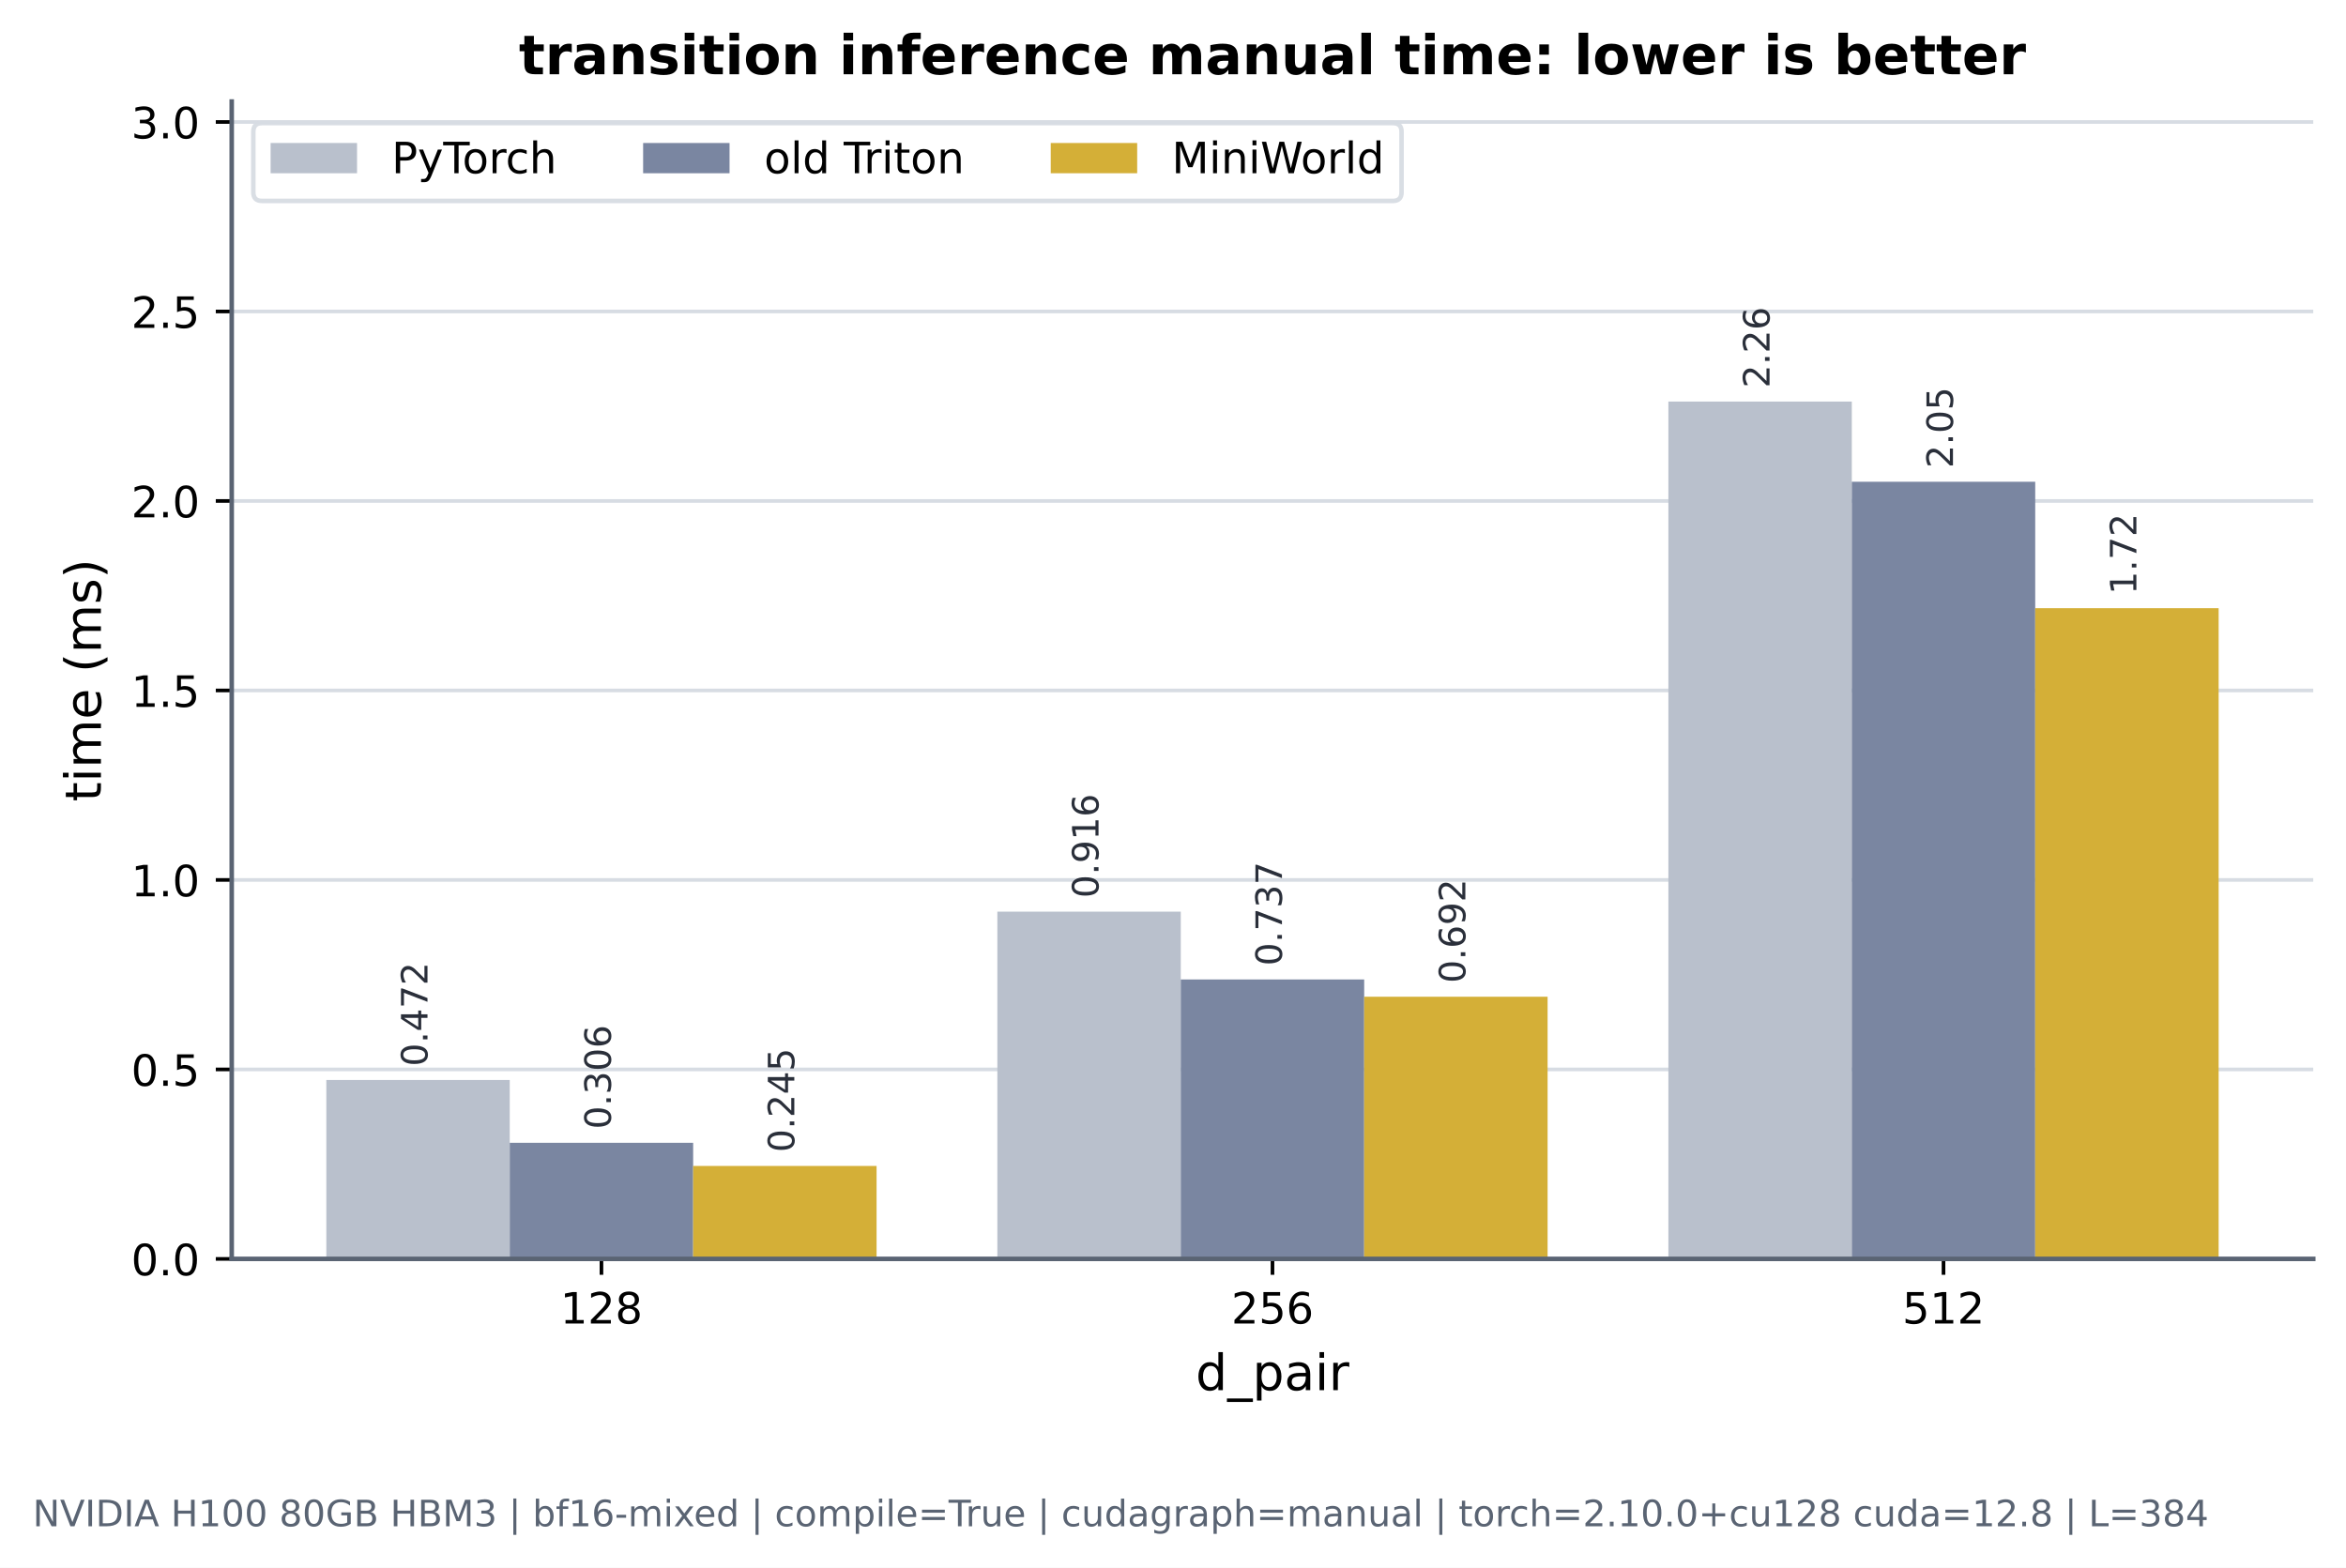
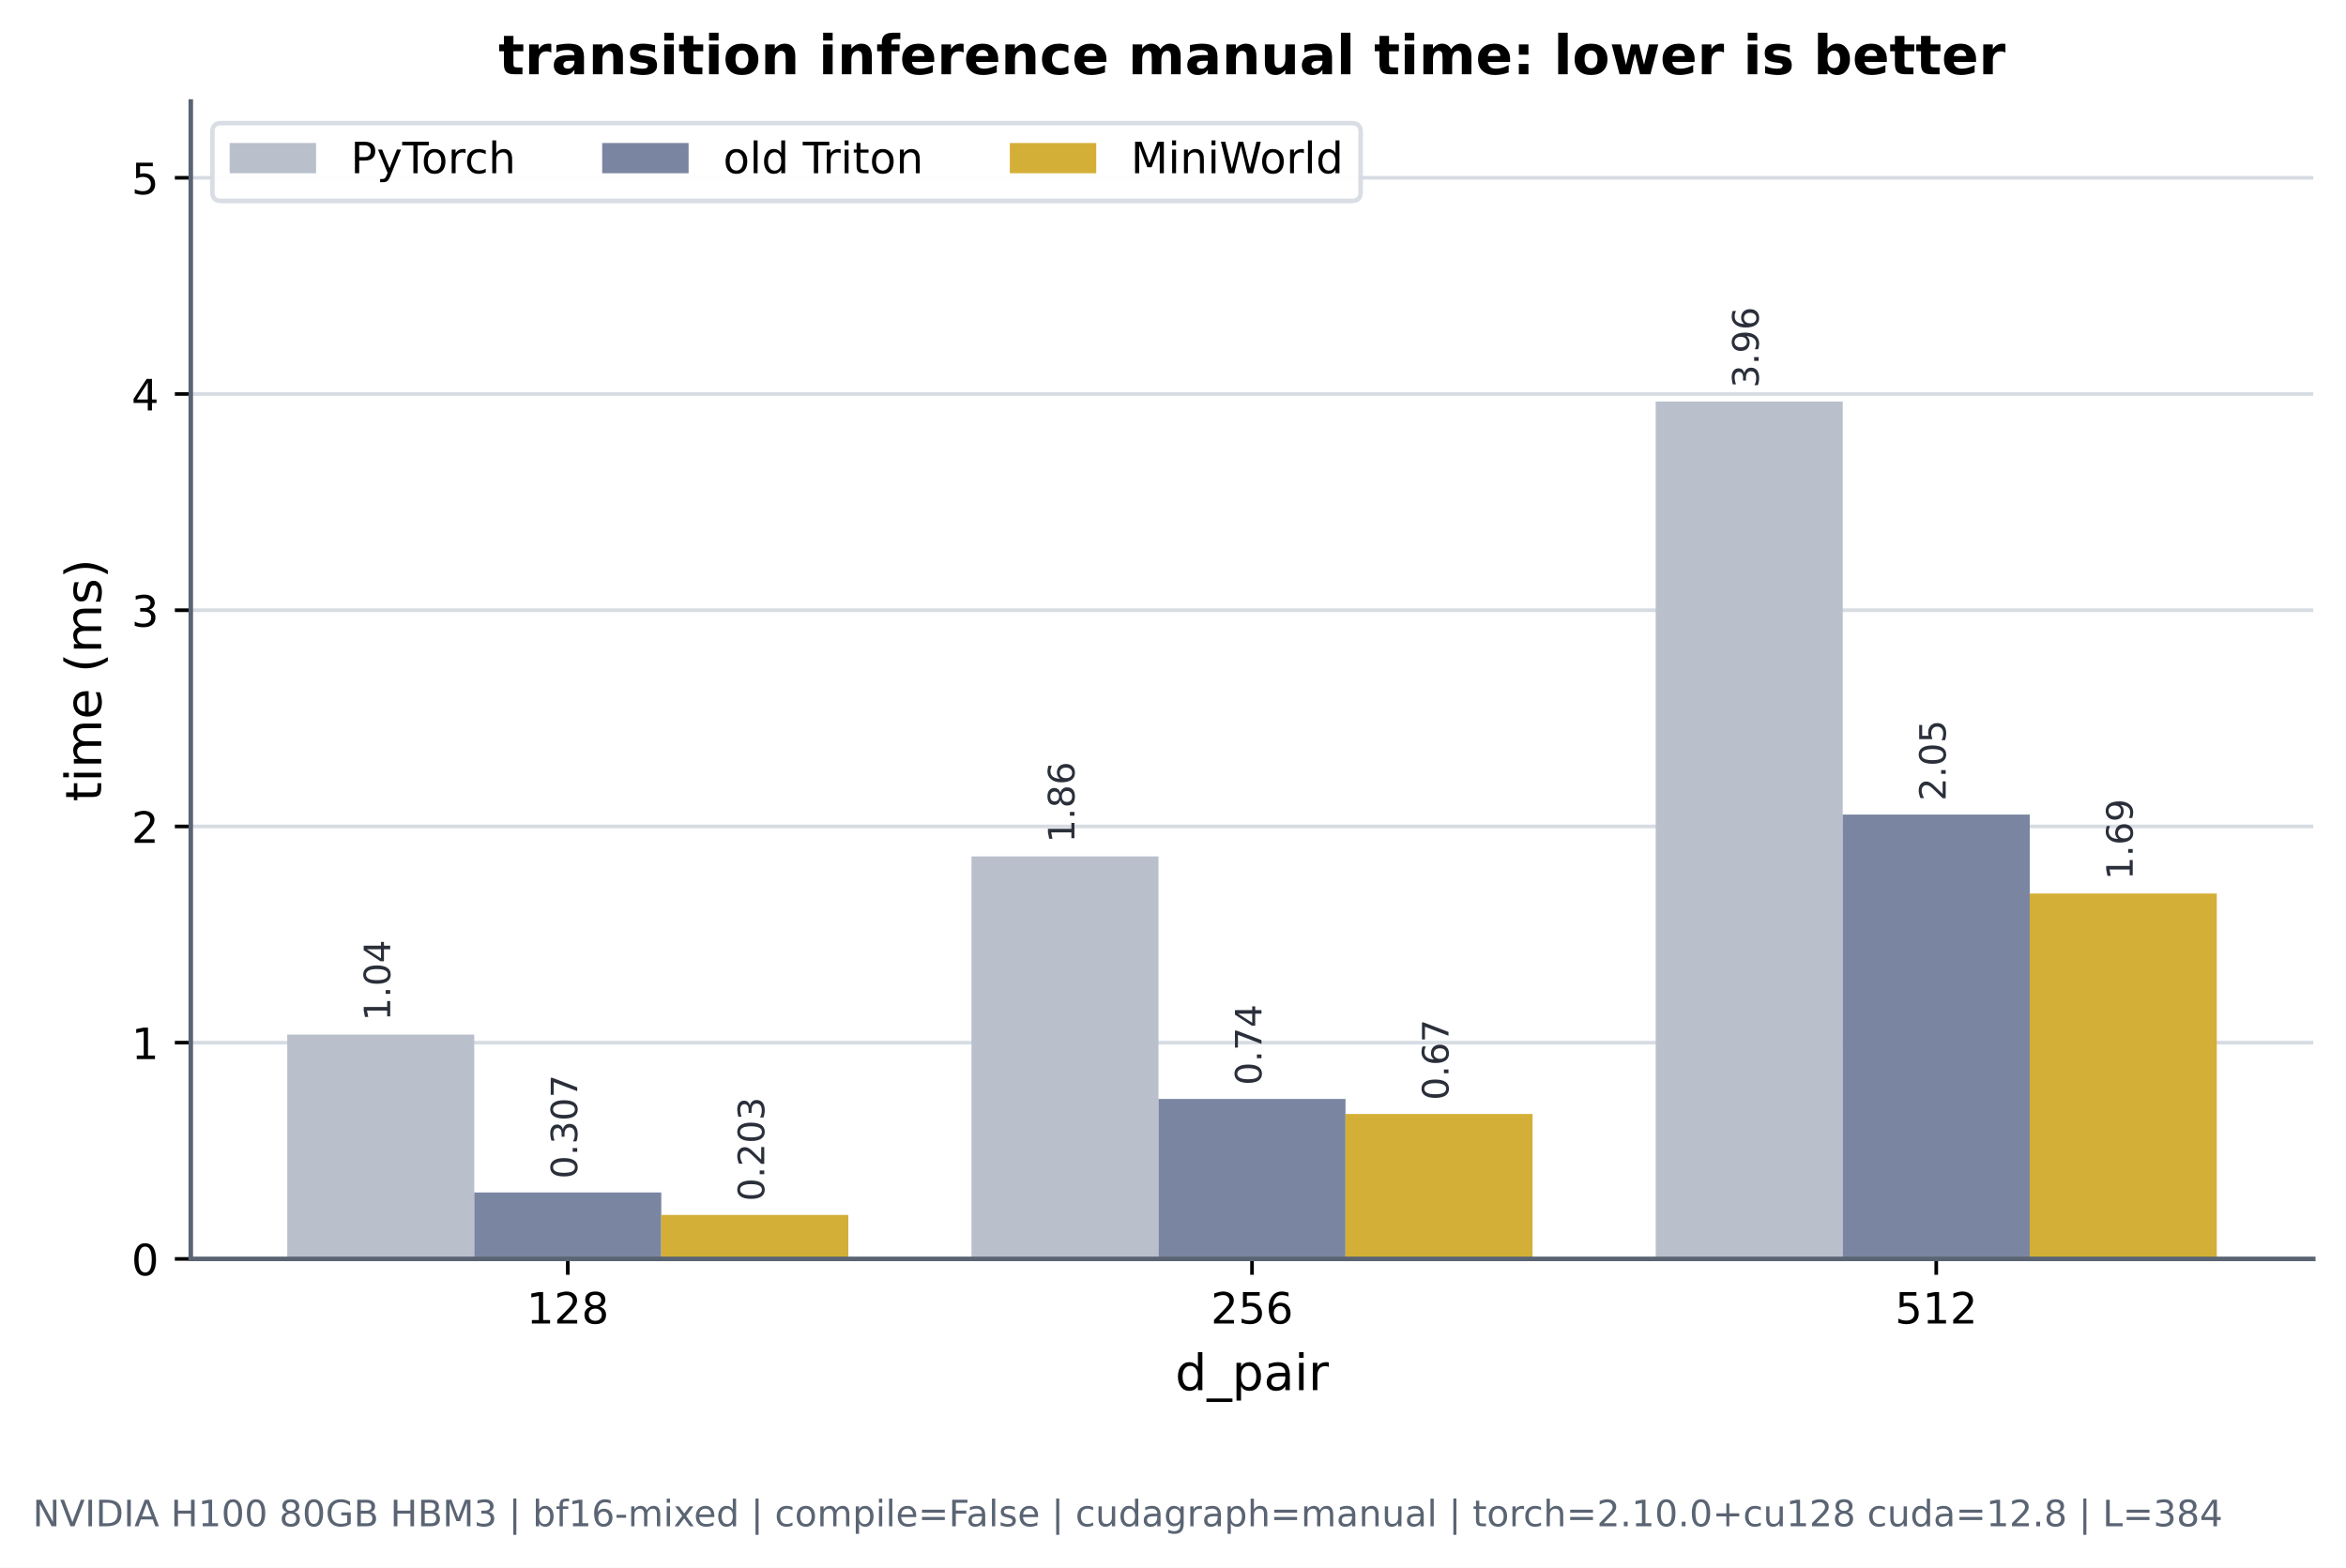
<svg xmlns="http://www.w3.org/2000/svg" xmlns:xlink="http://www.w3.org/1999/xlink" width="515.736pt" height="344.665pt" viewBox="0 0 515.736 344.665" version="1.1">
  <defs>
    <style type="text/css">*{stroke-linejoin: round; stroke-linecap: butt}</style>
  </defs>
  <g id="figure_1">
    <g id="patch_1">
      <path d="M 0 344.665  L 515.736 344.665  L 515.736 0  L 0 0  z " style="fill: #ffffff" />
    </g>
    <g id="axes_1">
      <g id="patch_2">
-         <path d="M 50.939 276.762  L 508.536 276.762  L 508.536 22.318  L 50.939 22.318  z " style="fill: #ffffff" />
+         <path d="M 41.939 276.762  L 508.536 276.762  L 508.536 22.318  L 41.939 22.318  z " style="fill: #ffffff" />
      </g>
      <g id="matplotlib.axis_1">
        <g id="xtick_1">
          <g id="line2d_1">
            <defs>
-               <path id="mb11376b01a" d="M 0 0  L 0 3.5  " style="stroke: #000000; stroke-width: 0.8" />
+               <path id="m200c938195" d="M 0 0  L 0 3.5  " style="stroke: #000000; stroke-width: 0.8" />
            </defs>
            <g>
-               <use xlink:href="#mb11376b01a" x="132.22" y="276.762" style="stroke: #000000; stroke-width: 0.8" />
+               <use xlink:href="#m200c938195" x="124.819" y="276.762" style="stroke: #000000; stroke-width: 0.8" />
            </g>
          </g>
          <g id="text_1">
-             <text style="font-size: 9.5px; font-family: 'DejaVu Sans', 'Arial', 'Helvetica', sans-serif; text-anchor: middle" x="132.22" y="290.98" transform="rotate(-0 132.2204 290.9801)">128</text>
+             <text style="font-size: 9.5px; font-family: 'DejaVu Sans', 'Arial', 'Helvetica', sans-serif; text-anchor: middle" x="124.819" y="290.98" transform="rotate(-0 124.819 290.9801)">128</text>
          </g>
        </g>
        <g id="xtick_2">
          <g id="line2d_2">
            <g>
-               <use xlink:href="#mb11376b01a" x="279.737" y="276.762" style="stroke: #000000; stroke-width: 0.8" />
+               <use xlink:href="#m200c938195" x="275.237" y="276.762" style="stroke: #000000; stroke-width: 0.8" />
            </g>
          </g>
          <g id="text_2">
-             <text style="font-size: 9.5px; font-family: 'DejaVu Sans', 'Arial', 'Helvetica', sans-serif; text-anchor: middle" x="279.737" y="290.98" transform="rotate(-0 279.7373 290.9801)">256</text>
+             <text style="font-size: 9.5px; font-family: 'DejaVu Sans', 'Arial', 'Helvetica', sans-serif; text-anchor: middle" x="275.237" y="290.98" transform="rotate(-0 275.2373 290.9801)">256</text>
          </g>
        </g>
        <g id="xtick_3">
          <g id="line2d_3">
            <g>
-               <use xlink:href="#mb11376b01a" x="427.254" y="276.762" style="stroke: #000000; stroke-width: 0.8" />
+               <use xlink:href="#m200c938195" x="425.656" y="276.762" style="stroke: #000000; stroke-width: 0.8" />
            </g>
          </g>
          <g id="text_3">
-             <text style="font-size: 9.5px; font-family: 'DejaVu Sans', 'Arial', 'Helvetica', sans-serif; text-anchor: middle" x="427.254" y="290.98" transform="rotate(-0 427.2542 290.9801)">512</text>
+             <text style="font-size: 9.5px; font-family: 'DejaVu Sans', 'Arial', 'Helvetica', sans-serif; text-anchor: middle" x="425.656" y="290.98" transform="rotate(-0 425.6555 290.9801)">512</text>
          </g>
        </g>
        <g id="text_4">
-           <text style="font-size: 11px; font-family: 'DejaVu Sans', 'Arial', 'Helvetica', sans-serif; text-anchor: middle" x="279.737" y="305.621" transform="rotate(-0 279.7373 305.6206)">d_pair</text>
+           <text style="font-size: 11px; font-family: 'DejaVu Sans', 'Arial', 'Helvetica', sans-serif; text-anchor: middle" x="275.237" y="305.621" transform="rotate(-0 275.2373 305.6206)">d_pair</text>
        </g>
      </g>
      <g id="matplotlib.axis_2">
        <g id="ytick_1">
          <g id="line2d_4">
-             <path d="M 50.939 276.762  L 508.536 276.762  " clip-path="url(#pc32edc20db)" style="fill: none; stroke: #d7dce3; stroke-width: 0.8; stroke-linecap: square" />
+             <path d="M 41.939 276.762  L 508.536 276.762  " clip-path="url(#pf196909f9f)" style="fill: none; stroke: #d7dce3; stroke-width: 0.8; stroke-linecap: square" />
          </g>
          <g id="line2d_5">
            <defs>
-               <path id="m8113ba65eb" d="M 0 0  L -3.5 0  " style="stroke: #000000; stroke-width: 0.8" />
+               <path id="mbc3a599fed" d="M 0 0  L -3.5 0  " style="stroke: #000000; stroke-width: 0.8" />
            </defs>
            <g>
-               <use xlink:href="#m8113ba65eb" x="50.939" y="276.762" style="stroke: #000000; stroke-width: 0.8" />
+               <use xlink:href="#mbc3a599fed" x="41.939" y="276.762" style="stroke: #000000; stroke-width: 0.8" />
            </g>
          </g>
          <g id="text_5">
-             <text style="font-size: 9.5px; font-family: 'DejaVu Sans', 'Arial', 'Helvetica', sans-serif; text-anchor: end" x="43.939" y="280.371" transform="rotate(-0 43.93858 280.3712)">0.0</text>
+             <text style="font-size: 9.5px; font-family: 'DejaVu Sans', 'Arial', 'Helvetica', sans-serif; text-anchor: end" x="34.939" y="280.371" transform="rotate(-0 34.93858 280.3712)">0</text>
          </g>
        </g>
        <g id="ytick_2">
          <g id="line2d_6">
-             <path d="M 50.939 235.104  L 508.536 235.104  " clip-path="url(#pc32edc20db)" style="fill: none; stroke: #d7dce3; stroke-width: 0.8; stroke-linecap: square" />
+             <path d="M 41.939 229.226  L 508.536 229.226  " clip-path="url(#pf196909f9f)" style="fill: none; stroke: #d7dce3; stroke-width: 0.8; stroke-linecap: square" />
          </g>
          <g id="line2d_7">
            <g>
-               <use xlink:href="#m8113ba65eb" x="50.939" y="235.104" style="stroke: #000000; stroke-width: 0.8" />
+               <use xlink:href="#mbc3a599fed" x="41.939" y="229.226" style="stroke: #000000; stroke-width: 0.8" />
            </g>
          </g>
          <g id="text_6">
-             <text style="font-size: 9.5px; font-family: 'DejaVu Sans', 'Arial', 'Helvetica', sans-serif; text-anchor: end" x="43.939" y="238.713" transform="rotate(-0 43.93858 238.7132)">0.5</text>
+             <text style="font-size: 9.5px; font-family: 'DejaVu Sans', 'Arial', 'Helvetica', sans-serif; text-anchor: end" x="34.939" y="232.835" transform="rotate(-0 34.93858 232.835)">1</text>
          </g>
        </g>
        <g id="ytick_3">
          <g id="line2d_8">
-             <path d="M 50.939 193.446  L 508.536 193.446  " clip-path="url(#pc32edc20db)" style="fill: none; stroke: #d7dce3; stroke-width: 0.8; stroke-linecap: square" />
+             <path d="M 41.939 181.69  L 508.536 181.69  " clip-path="url(#pf196909f9f)" style="fill: none; stroke: #d7dce3; stroke-width: 0.8; stroke-linecap: square" />
          </g>
          <g id="line2d_9">
            <g>
-               <use xlink:href="#m8113ba65eb" x="50.939" y="193.446" style="stroke: #000000; stroke-width: 0.8" />
+               <use xlink:href="#mbc3a599fed" x="41.939" y="181.69" style="stroke: #000000; stroke-width: 0.8" />
            </g>
          </g>
          <g id="text_7">
-             <text style="font-size: 9.5px; font-family: 'DejaVu Sans', 'Arial', 'Helvetica', sans-serif; text-anchor: end" x="43.939" y="197.055" transform="rotate(-0 43.93858 197.0551)">1.0</text>
+             <text style="font-size: 9.5px; font-family: 'DejaVu Sans', 'Arial', 'Helvetica', sans-serif; text-anchor: end" x="34.939" y="185.299" transform="rotate(-0 34.93858 185.2987)">2</text>
          </g>
        </g>
        <g id="ytick_4">
          <g id="line2d_10">
-             <path d="M 50.939 151.788  L 508.536 151.788  " clip-path="url(#pc32edc20db)" style="fill: none; stroke: #d7dce3; stroke-width: 0.8; stroke-linecap: square" />
+             <path d="M 41.939 134.153  L 508.536 134.153  " clip-path="url(#pf196909f9f)" style="fill: none; stroke: #d7dce3; stroke-width: 0.8; stroke-linecap: square" />
          </g>
          <g id="line2d_11">
            <g>
-               <use xlink:href="#m8113ba65eb" x="50.939" y="151.788" style="stroke: #000000; stroke-width: 0.8" />
+               <use xlink:href="#mbc3a599fed" x="41.939" y="134.153" style="stroke: #000000; stroke-width: 0.8" />
            </g>
          </g>
          <g id="text_8">
-             <text style="font-size: 9.5px; font-family: 'DejaVu Sans', 'Arial', 'Helvetica', sans-serif; text-anchor: end" x="43.939" y="155.397" transform="rotate(-0 43.93858 155.397)">1.5</text>
+             <text style="font-size: 9.5px; font-family: 'DejaVu Sans', 'Arial', 'Helvetica', sans-serif; text-anchor: end" x="34.939" y="137.762" transform="rotate(-0 34.93858 137.7624)">3</text>
          </g>
        </g>
        <g id="ytick_5">
          <g id="line2d_12">
-             <path d="M 50.939 110.13  L 508.536 110.13  " clip-path="url(#pc32edc20db)" style="fill: none; stroke: #d7dce3; stroke-width: 0.8; stroke-linecap: square" />
+             <path d="M 41.939 86.617  L 508.536 86.617  " clip-path="url(#pf196909f9f)" style="fill: none; stroke: #d7dce3; stroke-width: 0.8; stroke-linecap: square" />
          </g>
          <g id="line2d_13">
            <g>
-               <use xlink:href="#m8113ba65eb" x="50.939" y="110.13" style="stroke: #000000; stroke-width: 0.8" />
+               <use xlink:href="#mbc3a599fed" x="41.939" y="86.617" style="stroke: #000000; stroke-width: 0.8" />
            </g>
          </g>
          <g id="text_9">
-             <text style="font-size: 9.5px; font-family: 'DejaVu Sans', 'Arial', 'Helvetica', sans-serif; text-anchor: end" x="43.939" y="113.739" transform="rotate(-0 43.93858 113.7389)">2.0</text>
+             <text style="font-size: 9.5px; font-family: 'DejaVu Sans', 'Arial', 'Helvetica', sans-serif; text-anchor: end" x="34.939" y="90.226" transform="rotate(-0 34.93858 90.22608)">4</text>
          </g>
        </g>
        <g id="ytick_6">
          <g id="line2d_14">
-             <path d="M 50.939 68.472  L 508.536 68.472  " clip-path="url(#pc32edc20db)" style="fill: none; stroke: #d7dce3; stroke-width: 0.8; stroke-linecap: square" />
+             <path d="M 41.939 39.081  L 508.536 39.081  " clip-path="url(#pf196909f9f)" style="fill: none; stroke: #d7dce3; stroke-width: 0.8; stroke-linecap: square" />
          </g>
          <g id="line2d_15">
            <g>
-               <use xlink:href="#m8113ba65eb" x="50.939" y="68.472" style="stroke: #000000; stroke-width: 0.8" />
+               <use xlink:href="#mbc3a599fed" x="41.939" y="39.081" style="stroke: #000000; stroke-width: 0.8" />
            </g>
          </g>
          <g id="text_10">
-             <text style="font-size: 9.5px; font-family: 'DejaVu Sans', 'Arial', 'Helvetica', sans-serif; text-anchor: end" x="43.939" y="72.081" transform="rotate(-0 43.93858 72.08078)">2.5</text>
-           </g>
-         </g>
-         <g id="ytick_7">
-           <g id="line2d_16">
-             <path d="M 50.939 26.814  L 508.536 26.814  " clip-path="url(#pc32edc20db)" style="fill: none; stroke: #d7dce3; stroke-width: 0.8; stroke-linecap: square" />
-           </g>
-           <g id="line2d_17">
-             <g>
-               <use xlink:href="#m8113ba65eb" x="50.939" y="26.814" style="stroke: #000000; stroke-width: 0.8" />
-             </g>
-           </g>
-           <g id="text_11">
-             <text style="font-size: 9.5px; font-family: 'DejaVu Sans', 'Arial', 'Helvetica', sans-serif; text-anchor: end" x="43.939" y="30.423" transform="rotate(-0 43.93858 30.42269)">3.0</text>
-           </g>
-         </g>
-         <g id="text_12">
-           <text style="font-size: 11px; font-family: 'DejaVu Sans', 'Arial', 'Helvetica', sans-serif; text-anchor: middle" x="22.188" y="149.54" transform="rotate(-90 22.18803 149.5402)">time (ms)</text>
+             <text style="font-size: 9.5px; font-family: 'DejaVu Sans', 'Arial', 'Helvetica', sans-serif; text-anchor: end" x="34.939" y="42.69" transform="rotate(-0 34.93858 42.68979)">5</text>
+           </g>
+         </g>
+         <g id="text_11">
+           <text style="font-size: 11px; font-family: 'DejaVu Sans', 'Arial', 'Helvetica', sans-serif; text-anchor: middle" x="22.252" y="149.54" transform="rotate(-90 22.25163 149.5402)">time (ms)</text>
        </g>
      </g>
      <g id="patch_3">
-         <path d="M 71.738 276.762  L 112.06 276.762  L 112.06 237.437  L 71.738 237.437  z " clip-path="url(#pc32edc20db)" style="fill: #b9c0cc" />
+         <path d="M 63.148 276.762  L 104.262 276.762  L 104.262 227.44  L 63.148 227.44  z " clip-path="url(#pf196909f9f)" style="fill: #b9c0cc" />
      </g>
      <g id="patch_4">
-         <path d="M 219.255 276.762  L 259.577 276.762  L 259.577 200.423  L 219.255 200.423  z " clip-path="url(#pc32edc20db)" style="fill: #b9c0cc" />
+         <path d="M 213.566 276.762  L 254.68 276.762  L 254.68 188.275  L 213.566 188.275  z " clip-path="url(#pf196909f9f)" style="fill: #b9c0cc" />
      </g>
      <g id="patch_5">
-         <path d="M 366.772 276.762  L 407.094 276.762  L 407.094 88.285  L 366.772 88.285  z " clip-path="url(#pc32edc20db)" style="fill: #b9c0cc" />
+         <path d="M 363.984 276.762  L 405.098 276.762  L 405.098 88.285  L 363.984 88.285  z " clip-path="url(#pf196909f9f)" style="fill: #b9c0cc" />
      </g>
      <g id="patch_6">
-         <path d="M 112.06 276.762  L 152.381 276.762  L 152.381 251.238  L 112.06 251.238  z " clip-path="url(#pc32edc20db)" style="fill: #7a86a1" />
+         <path d="M 104.262 276.762  L 145.376 276.762  L 145.376 262.165  L 104.262 262.165  z " clip-path="url(#pf196909f9f)" style="fill: #7a86a1" />
      </g>
      <g id="patch_7">
-         <path d="M 259.577 276.762  L 299.898 276.762  L 299.898 215.331  L 259.577 215.331  z " clip-path="url(#pc32edc20db)" style="fill: #7a86a1" />
+         <path d="M 254.68 276.762  L 295.794 276.762  L 295.794 241.601  L 254.68 241.601  z " clip-path="url(#pf196909f9f)" style="fill: #7a86a1" />
      </g>
      <g id="patch_8">
-         <path d="M 407.094 276.762  L 447.415 276.762  L 447.415 105.91  L 407.094 105.91  z " clip-path="url(#pc32edc20db)" style="fill: #7a86a1" />
+         <path d="M 405.098 276.762  L 446.213 276.762  L 446.213 179.079  L 405.098 179.079  z " clip-path="url(#pf196909f9f)" style="fill: #7a86a1" />
      </g>
      <g id="patch_9">
-         <path d="M 152.381 276.762  L 192.702 276.762  L 192.702 256.327  L 152.381 256.327  z " clip-path="url(#pc32edc20db)" style="fill: #d4af37" />
+         <path d="M 145.376 276.762  L 186.491 276.762  L 186.491 267.097  L 145.376 267.097  z " clip-path="url(#pf196909f9f)" style="fill: #d4af37" />
      </g>
      <g id="patch_10">
-         <path d="M 299.898 276.762  L 340.219 276.762  L 340.219 219.132  L 299.898 219.132  z " clip-path="url(#pc32edc20db)" style="fill: #d4af37" />
+         <path d="M 295.794 276.762  L 336.909 276.762  L 336.909 244.894  L 295.794 244.894  z " clip-path="url(#pf196909f9f)" style="fill: #d4af37" />
      </g>
      <g id="patch_11">
-         <path d="M 447.415 276.762  L 487.736 276.762  L 487.736 133.706  L 447.415 133.706  z " clip-path="url(#pc32edc20db)" style="fill: #d4af37" />
+         <path d="M 446.213 276.762  L 487.327 276.762  L 487.327 196.431  L 446.213 196.431  z " clip-path="url(#pf196909f9f)" style="fill: #d4af37" />
      </g>
      <g id="patch_12">
-         <path d="M 50.939 276.762  L 50.939 22.318  " style="fill: none; stroke: #5a6473; stroke-linejoin: miter; stroke-linecap: square" />
+         <path d="M 41.939 276.762  L 41.939 22.318  " style="fill: none; stroke: #5a6473; stroke-linejoin: miter; stroke-linecap: square" />
      </g>
      <g id="patch_13">
-         <path d="M 50.939 276.762  L 508.536 276.762  " style="fill: none; stroke: #5a6473; stroke-linejoin: miter; stroke-linecap: square" />
+         <path d="M 41.939 276.762  L 508.536 276.762  " style="fill: none; stroke: #5a6473; stroke-linejoin: miter; stroke-linecap: square" />
+       </g>
+       <g id="text_12">
+         <text style="font-size: 8px; font-family: 'DejaVu Sans', 'Arial', 'Helvetica', sans-serif; fill: #2a2f3a" transform="translate(85.78284 224.4402) rotate(-90)">1.04</text>
      </g>
      <g id="text_13">
-         <text style="font-size: 8px; font-family: 'DejaVu Sans', 'Arial', 'Helvetica', sans-serif; fill: #2a2f3a" transform="translate(93.97723 234.4371) rotate(-90)">0.472</text>
+         <text style="font-size: 8px; font-family: 'DejaVu Sans', 'Arial', 'Helvetica', sans-serif; fill: #2a2f3a" transform="translate(236.2011 185.2749) rotate(-90)">1.86</text>
      </g>
      <g id="text_14">
-         <text style="font-size: 8px; font-family: 'DejaVu Sans', 'Arial', 'Helvetica', sans-serif; fill: #2a2f3a" transform="translate(241.4941 197.4234) rotate(-90)">0.916</text>
+         <text style="font-size: 8px; font-family: 'DejaVu Sans', 'Arial', 'Helvetica', sans-serif; fill: #2a2f3a" transform="translate(386.6193 85.28515) rotate(-90)">3.96</text>
      </g>
      <g id="text_15">
-         <text style="font-size: 8px; font-family: 'DejaVu Sans', 'Arial', 'Helvetica', sans-serif; fill: #2a2f3a" transform="translate(389.011 85.28515) rotate(-90)">2.26</text>
+         <text style="font-size: 8px; font-family: 'DejaVu Sans', 'Arial', 'Helvetica', sans-serif; fill: #2a2f3a" transform="translate(126.8972 259.1653) rotate(-90)">0.307</text>
      </g>
      <g id="text_16">
-         <text style="font-size: 8px; font-family: 'DejaVu Sans', 'Arial', 'Helvetica', sans-serif; fill: #2a2f3a" transform="translate(134.2985 248.2383) rotate(-90)">0.306</text>
+         <text style="font-size: 8px; font-family: 'DejaVu Sans', 'Arial', 'Helvetica', sans-serif; fill: #2a2f3a" transform="translate(277.3154 238.6007) rotate(-90)">0.74</text>
      </g>
      <g id="text_17">
-         <text style="font-size: 8px; font-family: 'DejaVu Sans', 'Arial', 'Helvetica', sans-serif; fill: #2a2f3a" transform="translate(281.8154 212.331) rotate(-90)">0.737</text>
+         <text style="font-size: 8px; font-family: 'DejaVu Sans', 'Arial', 'Helvetica', sans-serif; fill: #2a2f3a" transform="translate(427.7337 176.0787) rotate(-90)">2.05</text>
      </g>
      <g id="text_18">
-         <text style="font-size: 8px; font-family: 'DejaVu Sans', 'Arial', 'Helvetica', sans-serif; fill: #2a2f3a" transform="translate(429.3323 102.9095) rotate(-90)">2.05</text>
+         <text style="font-size: 8px; font-family: 'DejaVu Sans', 'Arial', 'Helvetica', sans-serif; fill: #2a2f3a" transform="translate(168.0115 264.0969) rotate(-90)">0.203</text>
      </g>
      <g id="text_19">
-         <text style="font-size: 8px; font-family: 'DejaVu Sans', 'Arial', 'Helvetica', sans-serif; fill: #2a2f3a" transform="translate(174.6198 253.3266) rotate(-90)">0.245</text>
+         <text style="font-size: 8px; font-family: 'DejaVu Sans', 'Arial', 'Helvetica', sans-serif; fill: #2a2f3a" transform="translate(318.4297 241.894) rotate(-90)">0.67</text>
      </g>
      <g id="text_20">
-         <text style="font-size: 8px; font-family: 'DejaVu Sans', 'Arial', 'Helvetica', sans-serif; fill: #2a2f3a" transform="translate(322.1367 216.1316) rotate(-90)">0.692</text>
+         <text style="font-size: 8px; font-family: 'DejaVu Sans', 'Arial', 'Helvetica', sans-serif; fill: #2a2f3a" transform="translate(468.848 193.4306) rotate(-90)">1.69</text>
      </g>
      <g id="text_21">
-         <text style="font-size: 8px; font-family: 'DejaVu Sans', 'Arial', 'Helvetica', sans-serif; fill: #2a2f3a" transform="translate(469.6536 130.7065) rotate(-90)">1.72</text>
-       </g>
-       <g id="text_22">
-         <text style="font-weight: 700; font-size: 12px; font-family: 'DejaVu Sans', 'Arial', 'Helvetica', sans-serif; text-anchor: middle" x="279.737" y="16.318" transform="rotate(-0 279.7373 16.31812)">transition inference manual time: lower is better</text>
+         <text style="font-weight: 700; font-size: 12px; font-family: 'DejaVu Sans', 'Arial', 'Helvetica', sans-serif; text-anchor: middle" x="275.237" y="16.318" transform="rotate(-0 275.2373 16.31812)">transition inference manual time: lower is better</text>
      </g>
      <g id="legend_1">
        <g id="patch_14">
-           <path d="M 57.589 44.169  L 306.212 44.169  Q 308.112 44.169 308.112 42.269  L 308.112 28.968  Q 308.112 27.068 306.212 27.068  L 57.589 27.068  Q 55.689 27.068 55.689 28.968  L 55.689 42.269  Q 55.689 44.169 57.589 44.169  z " style="fill: #ffffff; opacity: 0.95; stroke: #d7dce3; stroke-linejoin: miter" />
+           <path d="M 48.589 44.169  L 297.212 44.169  Q 299.112 44.169 299.112 42.269  L 299.112 28.968  Q 299.112 27.068 297.212 27.068  L 48.589 27.068  Q 46.689 27.068 46.689 28.968  L 46.689 42.269  Q 46.689 44.169 48.589 44.169  z " style="fill: #ffffff; opacity: 0.95; stroke: #d7dce3; stroke-linejoin: miter" />
        </g>
        <g id="patch_15">
-           <path d="M 59.489 38.087  L 78.489 38.087  L 78.489 31.437  L 59.489 31.437  z " style="fill: #b9c0cc" />
+           <path d="M 50.489 38.087  L 69.489 38.087  L 69.489 31.437  L 50.489 31.437  z " style="fill: #b9c0cc" />
+         </g>
+         <g id="text_22">
+           <text style="font-size: 9.5px; font-family: 'DejaVu Sans', 'Arial', 'Helvetica', sans-serif; text-anchor: start" x="77.089" y="38.087" transform="rotate(-0 77.08858 38.08664)">PyTorch</text>
+         </g>
+         <g id="patch_16">
+           <path d="M 132.382 38.087  L 151.382 38.087  L 151.382 31.437  L 132.382 31.437  z " style="fill: #7a86a1" />
        </g>
        <g id="text_23">
-           <text style="font-size: 9.5px; font-family: 'DejaVu Sans', 'Arial', 'Helvetica', sans-serif; text-anchor: start" x="86.089" y="38.087" transform="rotate(-0 86.08858 38.08664)">PyTorch</text>
-         </g>
-         <g id="patch_16">
-           <path d="M 141.382 38.087  L 160.382 38.087  L 160.382 31.437  L 141.382 31.437  z " style="fill: #7a86a1" />
+           <text style="font-size: 9.5px; font-family: 'DejaVu Sans', 'Arial', 'Helvetica', sans-serif; text-anchor: start" x="158.982" y="38.087" transform="rotate(-0 158.9815 38.08664)">old Triton</text>
+         </g>
+         <g id="patch_17">
+           <path d="M 221.992 38.087  L 240.992 38.087  L 240.992 31.437  L 221.992 31.437  z " style="fill: #d4af37" />
        </g>
        <g id="text_24">
-           <text style="font-size: 9.5px; font-family: 'DejaVu Sans', 'Arial', 'Helvetica', sans-serif; text-anchor: start" x="167.982" y="38.087" transform="rotate(-0 167.9815 38.08664)">old Triton</text>
-         </g>
-         <g id="patch_17">
-           <path d="M 230.992 38.087  L 249.992 38.087  L 249.992 31.437  L 230.992 31.437  z " style="fill: #d4af37" />
-         </g>
-         <g id="text_25">
-           <text style="font-size: 9.5px; font-family: 'DejaVu Sans', 'Arial', 'Helvetica', sans-serif; text-anchor: start" x="257.592" y="38.087" transform="rotate(-0 257.5918 38.08664)">MiniWorld</text>
+           <text style="font-size: 9.5px; font-family: 'DejaVu Sans', 'Arial', 'Helvetica', sans-serif; text-anchor: start" x="248.592" y="38.087" transform="rotate(-0 248.5918 38.08664)">MiniWorld</text>
        </g>
      </g>
    </g>
-     <g id="text_26">
-       <text style="font-size: 8px; font-family: 'DejaVu Sans', 'Arial', 'Helvetica', sans-serif; text-anchor: start; fill: #5a6473" x="7.2" y="335.543" transform="rotate(-0 7.2 335.5431)">NVIDIA H100 80GB HBM3 | bf16-mixed | compile=True | cudagraph=manual | torch=2.10.0+cu128 cuda=12.8 | L=384</text>
+     <g id="text_25">
+       <text style="font-size: 8px; font-family: 'DejaVu Sans', 'Arial', 'Helvetica', sans-serif; text-anchor: start; fill: #5a6473" x="7.2" y="335.543" transform="rotate(-0 7.2 335.5431)">NVIDIA H100 80GB HBM3 | bf16-mixed | compile=False | cudagraph=manual | torch=2.10.0+cu128 cuda=12.8 | L=384</text>
    </g>
  </g>
  <defs>
-     <clipPath id="pc32edc20db">
-       <rect x="50.939" y="22.318" width="457.597" height="254.444" />
+     <clipPath id="pf196909f9f">
+       <rect x="41.939" y="22.318" width="466.597" height="254.444" />
    </clipPath>
  </defs>
</svg>
